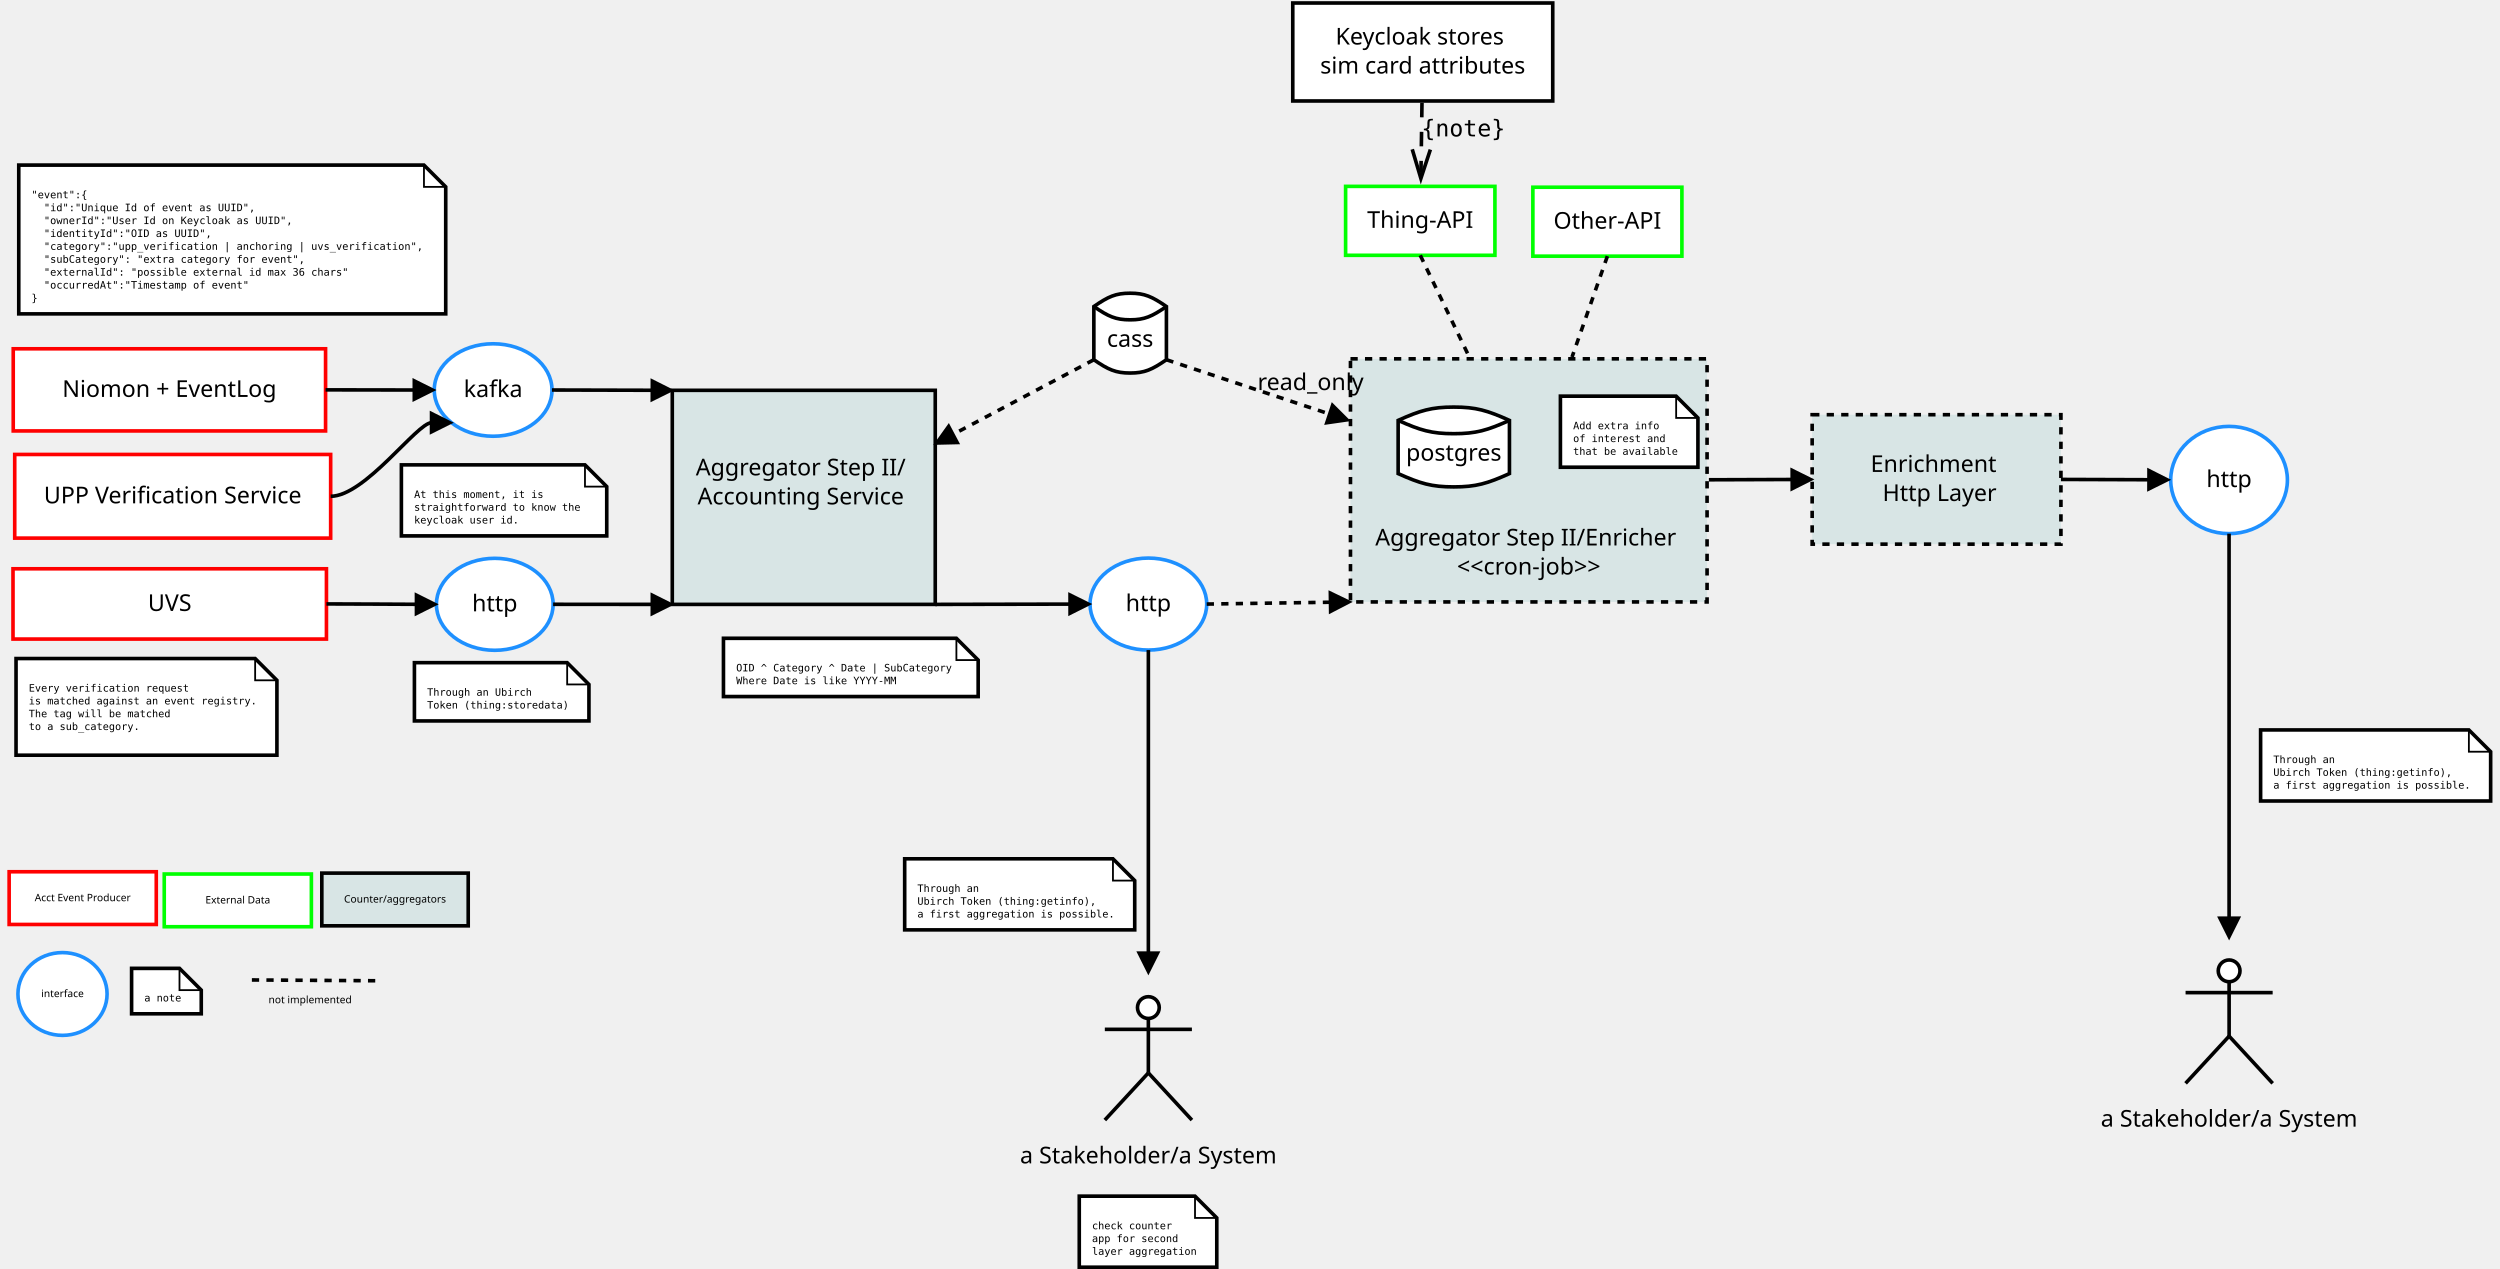
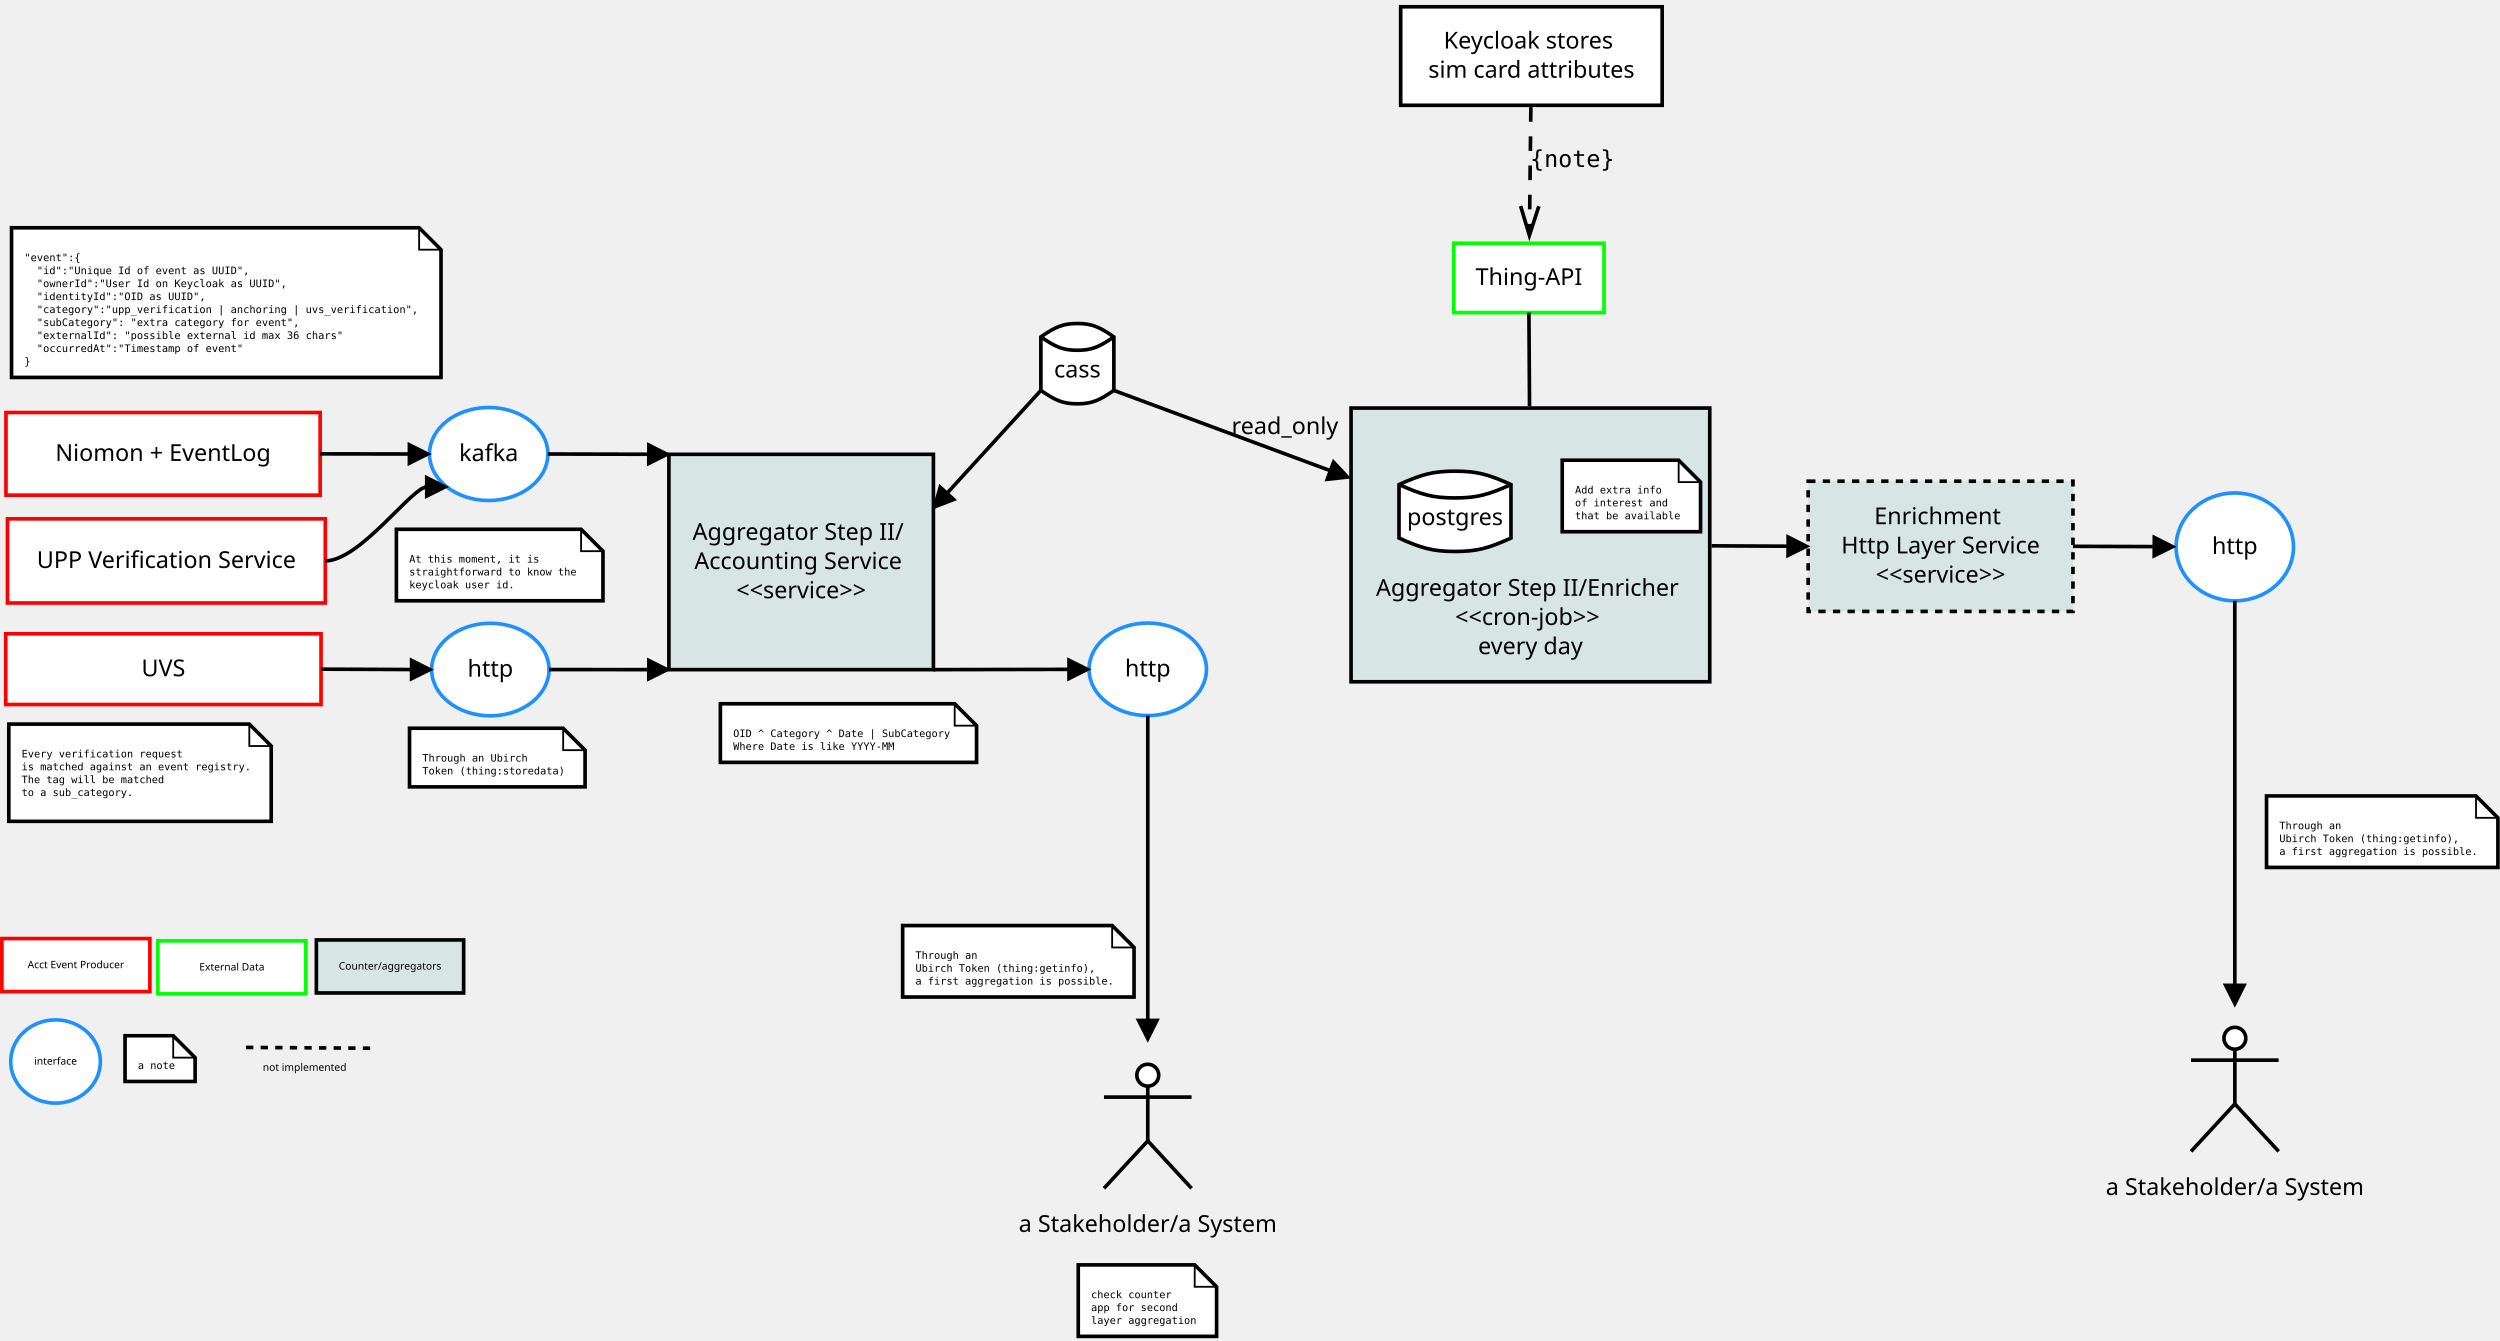
- <svg xmlns="http://www.w3.org/2000/svg" width="69cm" height="35cm" viewBox="347 90 1370 699">
+ <svg xmlns="http://www.w3.org/2000/svg" width="69cm" height="37cm" viewBox="347 58 1370 731">
  <g id="Background">
    <g>
      <rect style="fill: #d8e5e5; fill-opacity: 1; stroke-opacity: 1; stroke-width: 2; stroke: #000000" x="713.556" y="305.148" width="144.95" height="118" rx="0" ry="0" />
      <text font-size="12.8" style="fill: #000000; fill-opacity: 1; stroke: none;text-anchor:middle;font-family:sans-serif;font-style:normal;font-weight:normal" x="786.031" y="352.029">
        <tspan x="786.031" y="352.029">Aggregator Step II/</tspan>
        <tspan x="786.031" y="368.029">Accounting Service</tspan>
-         <tspan x="786.031" y="384.029" />
+         <tspan x="786.031" y="384.029">&lt;&lt;service&gt;&gt;</tspan>
      </text>
    </g>
    <g>
      <rect style="fill: #ffffff; fill-opacity: 1; stroke-opacity: 1; stroke-width: 2; stroke: #ff0000" x="350.28" y="282.254" width="172.162" height="45.279" rx="0" ry="0" />
      <text font-size="12.8" style="fill: #000000; fill-opacity: 1; stroke: none;text-anchor:middle;font-family:sans-serif;font-style:normal;font-weight:normal" x="436.361" y="308.775">
        <tspan x="436.361" y="308.775">Niomon + EventLog</tspan>
      </text>
    </g>
    <g>
      <rect style="fill: #ffffff; fill-opacity: 1; stroke-opacity: 1; stroke-width: 2; stroke: #ff0000" x="351.102" y="340.504" width="174.15" height="46.113" rx="0" ry="0" />
      <text font-size="12.8" style="fill: #000000; fill-opacity: 1; stroke: none;text-anchor:middle;font-family:sans-serif;font-style:normal;font-weight:normal" x="438.177" y="367.442">
        <tspan x="438.177" y="367.442">UPP Verification Service</tspan>
      </text>
    </g>
    <g>
      <ellipse style="fill: #ffffff; fill-opacity: 1; stroke-opacity: 1; stroke-width: 2; stroke: #1e90ff" cx="614.804" cy="304.977" rx="32.446" ry="25.487" />
      <text font-size="12.8" style="fill: #000000; fill-opacity: 1; stroke: none;text-anchor:middle;font-family:sans-serif;font-style:normal;font-weight:normal" x="614.804" y="308.859">
        <tspan x="614.804" y="308.859">kafka</tspan>
      </text>
    </g>
    <g>
      <line style="fill: none; stroke-opacity: 1; stroke-width: 2; stroke: #000000" x1="647.248" y1="304.978" x2="702.556" y2="305.12" />
      <polygon style="fill: #000000; fill-opacity: 1; stroke-opacity: 1; stroke-width: 2; stroke: #000000" fill-rule="evenodd" points="702.543,310.12 712.556,305.145 702.569,300.12 " />
    </g>
    <g>
      <ellipse style="fill: #ffffff; fill-opacity: 1; stroke-opacity: 1; stroke-width: 2; stroke: #1e90ff" cx="615.709" cy="423.101" rx="32.163" ry="25.355" />
      <text font-size="12.8" style="fill: #000000; fill-opacity: 1; stroke: none;text-anchor:middle;font-family:sans-serif;font-style:normal;font-weight:normal" x="615.709" y="426.982">
        <tspan x="615.709" y="426.982">http</tspan>
      </text>
    </g>
    <g>
      <line style="fill: none; stroke-opacity: 1; stroke-width: 2; stroke: #000000" x1="647.872" y1="423.1" x2="702.556" y2="423.14" />
      <polygon style="fill: #000000; fill-opacity: 1; stroke-opacity: 1; stroke-width: 2; stroke: #000000" fill-rule="evenodd" points="702.552,428.14 712.556,423.147 702.56,418.14 " />
    </g>
    <g>
      <rect style="fill: #ffffff; fill-opacity: 1; stroke-opacity: 1; stroke-width: 2; stroke: #ff0000" x="350.154" y="403.518" width="172.769" height="38.74" rx="0" ry="0" />
      <text font-size="12.8" style="fill: #000000; fill-opacity: 1; stroke: none;text-anchor:middle;font-family:sans-serif;font-style:normal;font-weight:normal" x="436.539" y="426.769">
        <tspan x="436.539" y="426.769">UVS</tspan>
      </text>
    </g>
    <g>
      <path style="fill: none; stroke-opacity: 1; stroke-width: 2; stroke: #000000" d="M 522.442 304.894 C 539.42,304.894 565.38,304.978 571.358,304.978" />
      <polygon style="fill: #000000; fill-opacity: 1; stroke-opacity: 1; stroke-width: 2; stroke: #000000" fill-rule="evenodd" points="571.358,309.978 581.358,304.978 571.358,299.978 " />
    </g>
    <g>
      <path style="fill: none; stroke-opacity: 1; stroke-width: 2; stroke: #000000" d="M 525.252 363.56 C 544.258,363.56 572.854,323 580.86,323" />
      <polygon style="fill: #000000; fill-opacity: 1; stroke-opacity: 1; stroke-width: 2; stroke: #000000" fill-rule="evenodd" points="580.86,328 590.86,323 580.86,318 " />
    </g>
    <g>
      <path style="fill: none; stroke-opacity: 1; stroke-width: 2; stroke: #000000" d="M 522.924 422.888 C 542.63,422.888 563.838,423.1 572.546,423.1" />
      <polygon style="fill: #000000; fill-opacity: 1; stroke-opacity: 1; stroke-width: 2; stroke: #000000" fill-rule="evenodd" points="572.546,428.1 582.546,423.1 572.546,418.1 " />
    </g>
    <g>
      <polygon style="fill: #ffffff; fill-opacity: 1; stroke-opacity: 1; stroke-width: 2; stroke: #000000" fill-rule="evenodd" points="353.326,181.01 576.676,181.01 588.676,193.01 588.676,263.018 353.326,263.018 " />
      <polyline style="fill: none; stroke-opacity: 1; stroke-width: 1; stroke: #000000" points="576.676,181.01 576.676,193.01 588.676,193.01 " />
      <text font-size="5.69" style="fill: #000000; fill-opacity: 1; stroke: none;text-anchor:start;font-family:monospace;font-style:normal;font-weight:normal" x="360.326" y="199.291">
        <tspan x="360.326" y="199.291">"event":{</tspan>
        <tspan xml:space="preserve" x="360.326" y="206.403">  "id":"Unique Id of event as UUID",</tspan>
        <tspan xml:space="preserve" x="360.326" y="213.515">  "ownerId":"User Id on Keycloak as UUID",</tspan>
        <tspan xml:space="preserve" x="360.326" y="220.627">  "identityId":"OID as UUID",</tspan>
        <tspan xml:space="preserve" x="360.326" y="227.739">  "category":"upp_verification | anchoring | uvs_verification",</tspan>
        <tspan xml:space="preserve" x="360.326" y="234.851">  "subCategory": "extra category for event",</tspan>
        <tspan xml:space="preserve" x="360.326" y="241.963">  "externalId": "possible external id max 36 chars"</tspan>
        <tspan xml:space="preserve" x="360.326" y="249.075">  "occurredAt":"Timestamp of event"</tspan>
        <tspan x="360.326" y="256.187">}</tspan>
      </text>
    </g>
    <g>
      <polygon style="fill: #ffffff; fill-opacity: 1; stroke-opacity: 1; stroke-width: 2; stroke: #000000" fill-rule="evenodd" points="351.824,452.994 483.624,452.994 495.624,464.994 495.624,506.272 351.824,506.272 " />
      <polyline style="fill: none; stroke-opacity: 1; stroke-width: 1; stroke: #000000" points="483.624,452.994 483.624,464.994 495.624,464.994 " />
      <text font-size="5.644" style="fill: #000000; fill-opacity: 1; stroke: none;text-anchor:start;font-family:monospace;font-style:normal;font-weight:normal" x="358.824" y="471.233">
        <tspan x="358.824" y="471.233">Every verification request </tspan>
        <tspan x="358.824" y="478.289">is matched against an event registry.</tspan>
        <tspan x="358.824" y="485.344">The tag will be matched</tspan>
        <tspan x="358.824" y="492.4">to a sub_category.</tspan>
        <tspan x="358.824" y="499.455" />
      </text>
    </g>
    <g>
      <polygon style="fill: #ffffff; fill-opacity: 1; stroke-opacity: 1; stroke-width: 2; stroke: #000000" fill-rule="evenodd" points="564.23,346.23 665.43,346.23 677.43,358.23 677.43,385.397 564.23,385.397 " />
      <polyline style="fill: none; stroke-opacity: 1; stroke-width: 1; stroke: #000000" points="665.43,346.23 665.43,358.23 677.43,358.23 " />
      <text font-size="5.644" style="fill: #000000; fill-opacity: 1; stroke: none;text-anchor:start;font-family:monospace;font-style:normal;font-weight:normal" x="571.23" y="364.469">
        <tspan x="571.23" y="364.469">At this moment, it is </tspan>
        <tspan x="571.23" y="371.525">straightforward to know the </tspan>
        <tspan x="571.23" y="378.58">keycloak user id.</tspan>
      </text>
    </g>
    <g>
-       <path style="fill: #ffffff; fill-opacity: 1; stroke-opacity: 1; stroke-width: 2; stroke: #000000" fill-rule="evenodd" d="M 945.926 258.955 C 953.926,253.455 957.926,251.622 965.926,251.622 C 973.926,251.622 977.926,253.455 985.926,258.955 L 985.926,288.288 C 977.926,293.788 973.926,295.622 965.926,295.622 C 957.926,295.622 953.926,293.788 945.926,288.288 L 945.926,258.955z" />
-       <path style="fill: none; stroke-opacity: 1; stroke-width: 2; stroke: #000000" d="M 945.926 258.955 C 953.926,264.455 957.926,266.288 965.926,266.288 C 973.926,266.288 977.926,264.455 985.926,258.955" />
-       <text font-size="12.8" style="fill: #000000; fill-opacity: 1; stroke: none;text-anchor:middle;font-family:sans-serif;font-style:normal;font-weight:normal" x="965.926" y="281.17">
-         <tspan x="965.926" y="281.17">cass</tspan>
-       </text>
-     </g>
-     <g>
-       <ellipse style="fill: #ffffff; fill-opacity: 1; stroke-opacity: 1; stroke-width: 2; stroke: #1e90ff" cx="975.978" cy="422.969" rx="32.163" ry="25.355" />
-       <text font-size="12.8" style="fill: #000000; fill-opacity: 1; stroke: none;text-anchor:middle;font-family:sans-serif;font-style:normal;font-weight:normal" x="975.978" y="426.85">
-         <tspan x="975.978" y="426.85">http</tspan>
-       </text>
-     </g>
-     <g>
-       <line style="fill: none; stroke-opacity: 1; stroke-width: 2; stroke: #000000" x1="858.508" y1="423.148" x2="932.816" y2="422.992" />
-       <polygon style="fill: #000000; fill-opacity: 1; stroke-opacity: 1; stroke-width: 2; stroke: #000000" fill-rule="evenodd" points="932.826,427.992 942.816,422.971 932.805,417.992 " />
+       <path style="fill: #ffffff; fill-opacity: 1; stroke-opacity: 1; stroke-width: 2; stroke: #000000" fill-rule="evenodd" d="M 917.396 240.8 C 925.396,235.3 929.396,233.466 937.396,233.466 C 945.396,233.466 949.396,235.3 957.396,240.8 L 957.396,270.133 C 949.396,275.633 945.396,277.466 937.396,277.466 C 929.396,277.466 925.396,275.633 917.396,270.133 L 917.396,240.8z" />
+       <path style="fill: none; stroke-opacity: 1; stroke-width: 2; stroke: #000000" d="M 917.396 240.8 C 925.396,246.3 929.396,248.133 937.396,248.133 C 945.396,248.133 949.396,246.3 957.396,240.8" />
+       <text font-size="12.8" style="fill: #000000; fill-opacity: 1; stroke: none;text-anchor:middle;font-family:sans-serif;font-style:normal;font-weight:normal" x="937.396" y="263.014">
+         <tspan x="937.396" y="263.014">cass</tspan>
+       </text>
+     </g>
+     <g>
+       <ellipse style="fill: #ffffff; fill-opacity: 1; stroke-opacity: 1; stroke-width: 2; stroke: #1e90ff" cx="975.979" cy="422.969" rx="32.163" ry="25.355" />
+       <text font-size="12.8" style="fill: #000000; fill-opacity: 1; stroke: none;text-anchor:middle;font-family:sans-serif;font-style:normal;font-weight:normal" x="975.979" y="426.85">
+         <tspan x="975.979" y="426.85">http</tspan>
+       </text>
+     </g>
+     <g>
+       <line style="fill: none; stroke-opacity: 1; stroke-width: 2; stroke: #000000" x1="858.508" y1="423.148" x2="932.816" y2="422.991" />
+       <polygon style="fill: #000000; fill-opacity: 1; stroke-opacity: 1; stroke-width: 2; stroke: #000000" fill-rule="evenodd" points="932.827,427.991 942.816,422.97 932.805,417.991 " />
    </g>
    <g>
      <ellipse style="fill: #ffffff; fill-opacity: 1; stroke-opacity: 1; stroke-width: 2; stroke: #000000" cx="975.976" cy="645.388" rx="6" ry="6" />
      <line style="fill: none; stroke-opacity: 1; stroke-width: 2; stroke: #000000" x1="951.976" y1="657.388" x2="999.976" y2="657.388" />
      <line style="fill: none; stroke-opacity: 1; stroke-width: 2; stroke: #000000" x1="975.976" y1="651.388" x2="975.976" y2="681.388" />
      <line style="fill: none; stroke-opacity: 1; stroke-width: 2; stroke: #000000" x1="975.976" y1="681.388" x2="951.976" y2="707.388" />
      <line style="fill: none; stroke-opacity: 1; stroke-width: 2; stroke: #000000" x1="975.976" y1="681.388" x2="999.976" y2="707.388" />
      <text font-size="12.8" style="fill: #000000; fill-opacity: 1; stroke: none;text-anchor:middle;font-family:sans-serif;font-style:normal;font-weight:normal" x="975.976" y="731.269">
        <tspan x="975.976" y="731.269">a Stakeholder/a System</tspan>
      </text>
    </g>
    <g>
-       <line style="fill: none; stroke-opacity: 1; stroke-width: 2; stroke: #000000" x1="975.977" y1="615.387" x2="975.978" y2="448.323" />
-       <polygon style="fill: #000000; fill-opacity: 1; stroke-opacity: 1; stroke-width: 2; stroke: #000000" fill-rule="evenodd" points="970.977,615.386 975.977,625.387 980.977,615.387 " />
+       <line style="fill: none; stroke-opacity: 1; stroke-width: 2; stroke: #000000" x1="975.977" y1="615.387" x2="975.978" y2="448.324" />
+       <polygon style="fill: #000000; fill-opacity: 1; stroke-opacity: 1; stroke-width: 2; stroke: #000000" fill-rule="evenodd" points="970.977,615.387 975.976,625.387 980.977,615.387 " />
    </g>
    <g>
      <polygon style="fill: #ffffff; fill-opacity: 1; stroke-opacity: 1; stroke-width: 2; stroke: #000000" fill-rule="evenodd" points="841.656,563.392 956.456,563.392 968.456,575.392 968.456,602.559 841.656,602.559 " />
      <polyline style="fill: none; stroke-opacity: 1; stroke-width: 1; stroke: #000000" points="956.456,563.392 956.456,575.392 968.456,575.392 " />
      <text font-size="5.644" style="fill: #000000; fill-opacity: 1; stroke: none;text-anchor:start;font-family:monospace;font-style:normal;font-weight:normal" x="848.656" y="581.631">
        <tspan x="848.656" y="581.631">Through an </tspan>
        <tspan x="848.656" y="588.687">Ubirch Token (thing:getinfo), </tspan>
        <tspan x="848.656" y="595.742">a first aggregation is possible.</tspan>
      </text>
    </g>
    <g>
      <polygon style="fill: #ffffff; fill-opacity: 1; stroke-opacity: 1; stroke-width: 2; stroke: #000000" fill-rule="evenodd" points="741.764,441.838 870.164,441.838 882.164,453.838 882.164,473.949 741.764,473.949 " />
      <polyline style="fill: none; stroke-opacity: 1; stroke-width: 1; stroke: #000000" points="870.164,441.838 870.164,453.838 882.164,453.838 " />
      <text font-size="5.644" style="fill: #000000; fill-opacity: 1; stroke: none;text-anchor:start;font-family:monospace;font-style:normal;font-weight:normal" x="748.764" y="460.077">
        <tspan x="748.764" y="460.077">OID ^ Category ^ Date | SubCategory </tspan>
        <tspan x="748.764" y="467.133">Where Date is like YYYY-MM</tspan>
      </text>
    </g>
    <g>
-       <rect style="fill: #d8e5e5; fill-opacity: 1; stroke-opacity: 1; stroke-width: 2; stroke-dasharray: 4; stroke: #000000" x="1087.38" y="287.79" width="196.562" height="134" rx="0" ry="0" />
-       <text font-size="12.8" style="fill: #000000; fill-opacity: 1; stroke: none;text-anchor:middle;font-family:sans-serif;font-style:normal;font-weight:normal" x="1185.66" y="310.671">
-         <tspan x="1185.66" y="310.671" />
-         <tspan x="1185.66" y="326.671" />
-         <tspan x="1185.66" y="342.671" />
-         <tspan x="1185.66" y="358.671" />
-         <tspan x="1185.66" y="374.671" />
-         <tspan x="1185.66" y="390.671">Aggregator Step II/Enricher</tspan>
-         <tspan x="1185.66" y="406.671">&lt;&lt;cron-job&gt;&gt;</tspan>
-       </text>
-     </g>
-     <g>
-       <path style="fill: #ffffff; fill-opacity: 1; stroke-opacity: 1; stroke-width: 2; stroke: #000000" fill-rule="evenodd" d="M 1113.66 321.72 C 1125.93,316.22 1132.06,314.387 1144.33,314.387 C 1156.6,314.387 1162.74,316.22 1175.01,321.72 L 1175.01,351.054 C 1162.74,356.554 1156.6,358.387 1144.33,358.387 C 1132.06,358.387 1125.93,356.554 1113.66,351.054 L 1113.66,321.72z" />
-       <path style="fill: none; stroke-opacity: 1; stroke-width: 2; stroke: #000000" d="M 1113.66 321.72 C 1125.93,327.22 1132.06,329.054 1144.33,329.054 C 1156.6,329.054 1162.74,327.22 1175.01,321.72" />
-       <text font-size="12.8" style="fill: #000000; fill-opacity: 1; stroke: none;text-anchor:middle;font-family:sans-serif;font-style:normal;font-weight:normal" x="1144.33" y="343.935">
-         <tspan x="1144.33" y="343.935">postgres</tspan>
-       </text>
-     </g>
-     <g>
-       <line style="fill: none; stroke-opacity: 1; stroke-width: 2; stroke-dasharray: 4; stroke: #000000" x1="1008.14" y1="422.969" x2="1076.38" y2="421.954" />
-       <polygon style="fill: #000000; fill-opacity: 1; stroke-opacity: 1; stroke-width: 2; stroke: #000000" fill-rule="evenodd" points="1076.45,426.953 1086.38,421.805 1076.3,416.954 " />
-     </g>
-     <g>
-       <rect style="fill: #ffffff; fill-opacity: 1; stroke-opacity: 1; stroke-width: 2; stroke: #00ff00" x="1084.7" y="192.727" width="82.3" height="38" rx="0" ry="0" />
-       <text font-size="12.8" style="fill: #000000; fill-opacity: 1; stroke: none;text-anchor:middle;font-family:sans-serif;font-style:normal;font-weight:normal" x="1125.85" y="215.608">
-         <tspan x="1125.85" y="215.608">Thing-API</tspan>
-       </text>
-     </g>
-     <line style="fill: none; stroke-opacity: 1; stroke-width: 2; stroke-dasharray: 4; stroke: #000000" x1="1125.85" y1="230.727" x2="1152.87" y2="286.784" />
+       <rect style="fill: #d8e5e5; fill-opacity: 1; stroke-opacity: 1; stroke-width: 2; stroke: #000000" x="1087.38" y="279.79" width="196.562" height="150" rx="0" ry="0" />
+       <text font-size="12.8" style="fill: #000000; fill-opacity: 1; stroke: none;text-anchor:middle;font-family:sans-serif;font-style:normal;font-weight:normal" x="1185.66" y="302.671">
+         <tspan x="1185.66" y="302.671" />
+         <tspan x="1185.66" y="318.671" />
+         <tspan x="1185.66" y="334.671" />
+         <tspan x="1185.66" y="350.671" />
+         <tspan x="1185.66" y="366.671" />
+         <tspan x="1185.66" y="382.671">Aggregator Step II/Enricher</tspan>
+         <tspan x="1185.66" y="398.671">&lt;&lt;cron-job&gt;&gt;</tspan>
+         <tspan x="1185.66" y="414.671">every day</tspan>
+       </text>
+     </g>
+     <g>
+       <path style="fill: #ffffff; fill-opacity: 1; stroke-opacity: 1; stroke-width: 2; stroke: #000000" fill-rule="evenodd" d="M 1113.66 321.719 C 1125.93,316.219 1132.07,314.386 1144.34,314.386 C 1156.61,314.386 1162.74,316.219 1175.01,321.719 L 1175.01,351.053 C 1162.74,356.553 1156.61,358.386 1144.34,358.386 C 1132.07,358.386 1125.93,356.553 1113.66,351.053 L 1113.66,321.719z" />
+       <path style="fill: none; stroke-opacity: 1; stroke-width: 2; stroke: #000000" d="M 1113.66 321.719 C 1125.93,327.219 1132.07,329.053 1144.34,329.053 C 1156.61,329.053 1162.74,327.219 1175.01,321.719" />
+       <text font-size="12.8" style="fill: #000000; fill-opacity: 1; stroke: none;text-anchor:middle;font-family:sans-serif;font-style:normal;font-weight:normal" x="1144.34" y="343.934">
+         <tspan x="1144.34" y="343.934">postgres</tspan>
+       </text>
+     </g>
+     <g>
+       <rect style="fill: #ffffff; fill-opacity: 1; stroke-opacity: 1; stroke-width: 2; stroke: #00ff00" x="1143.7" y="189.485" width="82.3" height="38" rx="0" ry="0" />
+       <text font-size="12.8" style="fill: #000000; fill-opacity: 1; stroke: none;text-anchor:middle;font-family:sans-serif;font-style:normal;font-weight:normal" x="1184.85" y="212.366">
+         <tspan x="1184.85" y="212.366">Thing-API</tspan>
+       </text>
+     </g>
+     <line style="fill: none; stroke-opacity: 1; stroke-width: 2; stroke: #000000" x1="1184.85" y1="227.485" x2="1185.18" y2="278.791" />
    <g>
      <polygon style="fill: #ffffff; fill-opacity: 1; stroke-opacity: 1; stroke-width: 2; stroke: #000000" fill-rule="evenodd" points="1203.1,308.372 1266.9,308.372 1278.9,320.372 1278.9,347.539 1203.1,347.539 " />
      <polyline style="fill: none; stroke-opacity: 1; stroke-width: 1; stroke: #000000" points="1266.9,308.372 1266.9,320.372 1278.9,320.372 " />
      <text font-size="5.644" style="fill: #000000; fill-opacity: 1; stroke: none;text-anchor:start;font-family:monospace;font-style:normal;font-weight:normal" x="1210.1" y="326.611">
        <tspan x="1210.1" y="326.611">Add extra info</tspan>
        <tspan x="1210.1" y="333.667">of interest and </tspan>
        <tspan x="1210.1" y="340.722">that be available</tspan>
      </text>
    </g>
    <g>
-       <rect style="fill: #ffffff; fill-opacity: 1; stroke-opacity: 1; stroke-width: 2; stroke: #00ff00" x="1187.92" y="193.202" width="82.15" height="38" rx="0" ry="0" />
-       <text font-size="12.8" style="fill: #000000; fill-opacity: 1; stroke: none;text-anchor:middle;font-family:sans-serif;font-style:normal;font-weight:normal" x="1229" y="216.083">
-         <tspan x="1229" y="216.083">Other-API</tspan>
-       </text>
-     </g>
-     <line style="fill: none; stroke-opacity: 1; stroke-width: 2; stroke-dasharray: 4; stroke: #000000" x1="1229" y1="231.202" x2="1209.5" y2="286.81" />
-     <g>
-       <line style="fill: none; stroke-opacity: 1; stroke-width: 2; stroke-dasharray: 4; stroke: #000000" x1="985.926" y1="288.288" x2="1075.93" y2="318.257" />
-       <polygon style="fill: #000000; fill-opacity: 1; stroke-opacity: 1; stroke-width: 2; stroke: #000000" fill-rule="evenodd" points="1074.35,323.001 1085.42,321.416 1077.51,313.513 " />
-     </g>
-     <g>
-       <ellipse style="fill: #ffffff; fill-opacity: 1; stroke-opacity: 1; stroke-width: 2; stroke: #1e90ff" cx="1571.67" cy="354.587" rx="32.163" ry="29.56" />
-       <text font-size="12.8" style="fill: #000000; fill-opacity: 1; stroke: none;text-anchor:middle;font-family:sans-serif;font-style:normal;font-weight:normal" x="1571.67" y="358.468">
-         <tspan x="1571.67" y="358.468">http</tspan>
+       <line style="fill: none; stroke-opacity: 1; stroke-width: 2; stroke: #000000" x1="957.396" y1="270.133" x2="1076.06" y2="314.142" />
+       <polygon style="fill: #000000; fill-opacity: 1; stroke-opacity: 1; stroke-width: 2; stroke: #000000" fill-rule="evenodd" points="1074.32,318.83 1085.43,317.619 1077.8,309.454 " />
+     </g>
+     <g>
+       <ellipse style="fill: #ffffff; fill-opacity: 1; stroke-opacity: 1; stroke-width: 2; stroke: #1e90ff" cx="1571.67" cy="355.883" rx="32.163" ry="29.56" />
+       <text font-size="12.8" style="fill: #000000; fill-opacity: 1; stroke: none;text-anchor:middle;font-family:sans-serif;font-style:normal;font-weight:normal" x="1571.67" y="359.764">
+         <tspan x="1571.67" y="359.764">http</tspan>
      </text>
    </g>
    <text font-size="12.8" style="fill: #000000; fill-opacity: 1; stroke: none;text-anchor:start;font-family:sans-serif;font-style:normal;font-weight:normal" x="849.55" y="235.464">
      <tspan x="849.55" y="235.464" />
    </text>
    <g>
      <polygon style="fill: #ffffff; fill-opacity: 1; stroke-opacity: 1; stroke-width: 2; stroke: #000000" fill-rule="evenodd" points="937.888,749.34 1001.69,749.34 1013.69,761.34 1013.69,788.507 937.888,788.507 " />
      <polyline style="fill: none; stroke-opacity: 1; stroke-width: 1; stroke: #000000" points="1001.69,749.34 1001.69,761.34 1013.69,761.34 " />
      <text font-size="5.644" style="fill: #000000; fill-opacity: 1; stroke: none;text-anchor:start;font-family:monospace;font-style:normal;font-weight:normal" x="944.888" y="767.579">
        <tspan x="944.888" y="767.579">check counter </tspan>
        <tspan x="944.888" y="774.635">app for second</tspan>
        <tspan x="944.888" y="781.69">layer aggregation</tspan>
      </text>
    </g>
    <g>
      <rect style="fill: #ffffff; fill-opacity: 1; stroke-opacity: 1; stroke-width: 2; stroke: #ff0000" x="348.024" y="570.518" width="81.099" height="29.056" rx="0" ry="0" />
      <text font-size="5.644" style="fill: #000000; fill-opacity: 1; stroke: none;text-anchor:middle;font-family:sans-serif;font-style:normal;font-weight:normal" x="388.573" y="586.757">
        <tspan x="388.573" y="586.757">Acct Event Producer</tspan>
      </text>
    </g>
    <g>
      <ellipse style="fill: #ffffff; fill-opacity: 1; stroke-opacity: 1; stroke-width: 2; stroke: #1e90ff" cx="377.44" cy="637.891" rx="24.57" ry="22.813" />
      <text font-size="5.644" style="fill: #000000; fill-opacity: 1; stroke: none;text-anchor:middle;font-family:sans-serif;font-style:normal;font-weight:normal" x="377.44" y="639.602">
        <tspan x="377.44" y="639.602">interface</tspan>
      </text>
    </g>
    <g>
      <rect style="fill: #d8e5e5; fill-opacity: 1; stroke-opacity: 1; stroke-width: 2; stroke: #000000" x="520.372" y="571.268" width="80.7" height="29.056" rx="0" ry="0" />
      <text font-size="5.644" style="fill: #000000; fill-opacity: 1; stroke: none;text-anchor:middle;font-family:sans-serif;font-style:normal;font-weight:normal" x="560.722" y="587.507">
        <tspan x="560.722" y="587.507">Counter/aggregators</tspan>
      </text>
    </g>
    <g>
      <rect style="fill: #ffffff; fill-opacity: 1; stroke-opacity: 1; stroke-width: 2; stroke: #00ff00" x="433.522" y="571.768" width="81.099" height="29.056" rx="0" ry="0" />
      <text font-size="5.644" style="fill: #000000; fill-opacity: 1; stroke: none;text-anchor:middle;font-family:sans-serif;font-style:normal;font-weight:normal" x="474.071" y="588.007">
        <tspan x="474.071" y="588.007">External Data</tspan>
      </text>
    </g>
    <g>
      <polygon style="fill: #ffffff; fill-opacity: 1; stroke-opacity: 1; stroke-width: 2; stroke: #000000" fill-rule="evenodd" points="415.522,623.768 441.922,623.768 453.922,635.768 453.922,648.824 415.522,648.824 " />
      <polyline style="fill: none; stroke-opacity: 1; stroke-width: 1; stroke: #000000" points="441.922,623.768 441.922,635.768 453.922,635.768 " />
      <text font-size="5.644" style="fill: #000000; fill-opacity: 1; stroke: none;text-anchor:start;font-family:monospace;font-style:normal;font-weight:normal" x="422.522" y="642.007">
        <tspan x="422.522" y="642.007">a note</tspan>
      </text>
    </g>
    <g>
      <polygon style="fill: #ffffff; fill-opacity: 1; stroke-opacity: 1; stroke-width: 2; stroke: #000000" fill-rule="evenodd" points="571.416,455.272 655.616,455.272 667.616,467.272 667.616,487.383 571.416,487.383 " />
      <polyline style="fill: none; stroke-opacity: 1; stroke-width: 1; stroke: #000000" points="655.616,455.272 655.616,467.272 667.616,467.272 " />
      <text font-size="5.644" style="fill: #000000; fill-opacity: 1; stroke: none;text-anchor:start;font-family:monospace;font-style:normal;font-weight:normal" x="578.416" y="473.511">
        <tspan x="578.416" y="473.511">Through an Ubirch</tspan>
        <tspan x="578.416" y="480.567">Token (thing:storedata)</tspan>
      </text>
    </g>
    <line style="fill: none; stroke-opacity: 1; stroke-width: 2; stroke-dasharray: 4; stroke: #000000" x1="481.824" y1="630.164" x2="553.35" y2="630.622" />
    <text font-size="5.644" style="fill: #000000; fill-opacity: 1; stroke: none;text-anchor:start;font-family:sans-serif;font-style:normal;font-weight:normal" x="490.994" y="643.002">
      <tspan x="490.994" y="643.002">not implemented</tspan>
    </text>
    <g>
-       <rect style="fill: #ffffff; fill-opacity: 1; stroke-opacity: 1; stroke-width: 2; stroke: #000000" x="1055.57" y="91.659" width="143.3" height="54" rx="0" ry="0" />
-       <text font-size="12.8" style="fill: #000000; fill-opacity: 1; stroke: none;text-anchor:middle;font-family:sans-serif;font-style:normal;font-weight:normal" x="1127.22" y="114.541">
-         <tspan x="1127.22" y="114.541">Keycloak stores </tspan>
-         <tspan x="1127.22" y="130.541">sim card attributes</tspan>
-       </text>
-     </g>
-     <g>
-       <line style="fill: none; stroke-opacity: 1; stroke-width: 2; stroke-dasharray: 8; stroke: #000000" x1="1126.8" y1="146.664" x2="1126.24" y2="185.016" />
-       <polyline style="fill: none; stroke-opacity: 1; stroke-width: 2; stroke: #000000" points="1121.43,172.296 1126.19,188.368 1131.42,172.443 " />
-       <text font-size="12.8" style="fill: #000000; fill-opacity: 1; stroke: none;text-anchor:start;font-family:monospace;font-style:normal;font-weight:normal" x="1126.47" y="165.191">{note}</text>
+       <rect style="fill: #ffffff; fill-opacity: 1; stroke-opacity: 1; stroke-width: 2; stroke: #000000" x="1114.57" y="59.887" width="143.3" height="54" rx="0" ry="0" />
+       <text font-size="12.8" style="fill: #000000; fill-opacity: 1; stroke: none;text-anchor:middle;font-family:sans-serif;font-style:normal;font-weight:normal" x="1186.22" y="82.768">
+         <tspan x="1186.22" y="82.768">Keycloak stores </tspan>
+         <tspan x="1186.22" y="98.768">sim card attributes</tspan>
+       </text>
+     </g>
+     <g>
+       <line style="fill: none; stroke-opacity: 1; stroke-width: 2; stroke-dasharray: 8; stroke: #000000" x1="1185.91" y1="114.889" x2="1185.15" y2="181.8" />
+       <polyline style="fill: none; stroke-opacity: 1; stroke-width: 2; stroke: #000000" points="1180.3,169.097 1185.11,185.153 1190.29,169.21 " />
+       <text font-size="12.8" style="fill: #000000; fill-opacity: 1; stroke: none;text-anchor:start;font-family:monospace;font-style:normal;font-weight:normal" x="1185.49" y="147.696">{note}</text>
    </g>
    <g>
      <polygon style="fill: #ffffff; fill-opacity: 1; stroke-opacity: 1; stroke-width: 2; stroke: #000000" fill-rule="evenodd" points="1589.06,492.356 1703.86,492.356 1715.86,504.356 1715.86,531.523 1589.06,531.523 " />
      <polyline style="fill: none; stroke-opacity: 1; stroke-width: 1; stroke: #000000" points="1703.86,492.356 1703.86,504.356 1715.86,504.356 " />
      <text font-size="5.644" style="fill: #000000; fill-opacity: 1; stroke: none;text-anchor:start;font-family:monospace;font-style:normal;font-weight:normal" x="1596.06" y="510.595">
        <tspan x="1596.06" y="510.595">Through an </tspan>
        <tspan x="1596.06" y="517.651">Ubirch Token (thing:getinfo), </tspan>
        <tspan x="1596.06" y="524.706">a first aggregation is possible.</tspan>
      </text>
    </g>
    <g>
-       <rect style="fill: #d8e5e5; fill-opacity: 1; stroke-opacity: 1; stroke-width: 2; stroke-dasharray: 4; stroke: #000000" x="1341.87" y="318.587" width="137.121" height="71.357" rx="0" ry="0" />
-       <text font-size="12.8" style="fill: #000000; fill-opacity: 1; stroke: none;text-anchor:middle;font-family:sans-serif;font-style:normal;font-weight:normal" x="1410.44" y="350.147">
-         <tspan x="1410.44" y="350.147">Enrichment</tspan>
-         <tspan xml:space="preserve" x="1410.44" y="366.147"> Http Layer</tspan>
-       </text>
-     </g>
-     <g>
-       <line style="fill: none; stroke-opacity: 1; stroke-width: 2; stroke: #000000" x1="1284.94" y1="354.457" x2="1330.87" y2="354.302" />
-       <polygon style="fill: #000000; fill-opacity: 1; stroke-opacity: 1; stroke-width: 2; stroke: #000000" fill-rule="evenodd" points="1330.89,359.302 1340.87,354.269 1330.86,349.302 " />
-     </g>
-     <g>
-       <line style="fill: none; stroke-opacity: 1; stroke-width: 2; stroke: #000000" x1="1479" y1="354.266" x2="1527.52" y2="354.434" />
-       <polygon style="fill: #000000; fill-opacity: 1; stroke-opacity: 1; stroke-width: 2; stroke: #000000" fill-rule="evenodd" points="1527.51,359.434 1537.52,354.469 1527.54,349.434 " />
+       <rect style="fill: #d8e5e5; fill-opacity: 1; stroke-opacity: 1; stroke-width: 2; stroke-dasharray: 4; stroke: #000000" x="1337.88" y="319.885" width="145.1" height="71.357" rx="0" ry="0" />
+       <text font-size="12.8" style="fill: #000000; fill-opacity: 1; stroke: none;text-anchor:middle;font-family:sans-serif;font-style:normal;font-weight:normal" x="1410.43" y="343.444">
+         <tspan x="1410.43" y="343.444">Enrichment</tspan>
+         <tspan xml:space="preserve" x="1410.43" y="359.444"> Http Layer Service</tspan>
+         <tspan x="1410.43" y="375.444">&lt;&lt;service&gt;&gt;</tspan>
+       </text>
+     </g>
+     <g>
+       <line style="fill: none; stroke-opacity: 1; stroke-width: 2; stroke: #000000" x1="1284.93" y1="355.294" x2="1326.88" y2="355.507" />
+       <polygon style="fill: #000000; fill-opacity: 1; stroke-opacity: 1; stroke-width: 2; stroke: #000000" fill-rule="evenodd" points="1326.86,360.507 1336.88,355.558 1326.91,350.507 " />
+     </g>
+     <g>
+       <line style="fill: none; stroke-opacity: 1; stroke-width: 2; stroke: #000000" x1="1482.98" y1="355.563" x2="1527.54" y2="355.724" />
+       <polygon style="fill: #000000; fill-opacity: 1; stroke-opacity: 1; stroke-width: 2; stroke: #000000" fill-rule="evenodd" points="1527.52,360.724 1537.54,355.76 1527.56,350.724 " />
    </g>
    <g>
      <ellipse style="fill: #ffffff; fill-opacity: 1; stroke-opacity: 1; stroke-width: 2; stroke: #000000" cx="1571.7" cy="625.146" rx="6" ry="6" />
      <line style="fill: none; stroke-opacity: 1; stroke-width: 2; stroke: #000000" x1="1547.7" y1="637.146" x2="1595.7" y2="637.146" />
      <line style="fill: none; stroke-opacity: 1; stroke-width: 2; stroke: #000000" x1="1571.7" y1="631.146" x2="1571.7" y2="661.146" />
      <line style="fill: none; stroke-opacity: 1; stroke-width: 2; stroke: #000000" x1="1571.7" y1="661.146" x2="1547.7" y2="687.146" />
      <line style="fill: none; stroke-opacity: 1; stroke-width: 2; stroke: #000000" x1="1571.7" y1="661.146" x2="1595.7" y2="687.146" />
      <text font-size="12.8" style="fill: #000000; fill-opacity: 1; stroke: none;text-anchor:middle;font-family:sans-serif;font-style:normal;font-weight:normal" x="1571.7" y="711.027">
        <tspan x="1571.7" y="711.027">a Stakeholder/a System</tspan>
      </text>
    </g>
    <g>
-       <line style="fill: none; stroke-opacity: 1; stroke-width: 2; stroke: #000000" x1="1571.67" y1="384.147" x2="1571.69" y2="596.146" />
+       <line style="fill: none; stroke-opacity: 1; stroke-width: 2; stroke: #000000" x1="1571.67" y1="385.443" x2="1571.69" y2="596.146" />
      <polygon style="fill: #000000; fill-opacity: 1; stroke-opacity: 1; stroke-width: 2; stroke: #000000" fill-rule="evenodd" points="1566.69,596.147 1571.7,606.146 1576.69,596.145 " />
    </g>
    <g>
-       <line style="fill: none; stroke-opacity: 1; stroke-width: 2; stroke-dasharray: 4; stroke: #000000" x1="945.926" y1="288.288" x2="868.224" y2="329.494" />
-       <polygon style="fill: #000000; fill-opacity: 1; stroke-opacity: 1; stroke-width: 2; stroke: #000000" fill-rule="evenodd" points="865.882,325.077 859.389,334.179 870.567,333.912 " />
-     </g>
-     <text font-size="12.8" style="fill: #000000; fill-opacity: 1; stroke: none;text-anchor:start;font-family:sans-serif;font-style:normal;font-weight:normal" x="1036.15" y="305.01">
-       <tspan x="1036.15" y="305.01">read_only</tspan>
+       <line style="fill: none; stroke-opacity: 1; stroke-width: 2; stroke: #000000" x1="917.396" y1="270.133" x2="865.922" y2="326.524" />
+       <polygon style="fill: #000000; fill-opacity: 1; stroke-opacity: 1; stroke-width: 2; stroke: #000000" fill-rule="evenodd" points="862.229,323.153 859.18,333.909 869.615,329.895 " />
+     </g>
+     <text font-size="12.8" style="fill: #000000; fill-opacity: 1; stroke: none;text-anchor:start;font-family:sans-serif;font-style:normal;font-weight:normal" x="1021.88" y="294.05">
+       <tspan x="1021.88" y="294.05">read_only</tspan>
    </text>
-     <text font-size="12.8" style="fill: #000000; fill-opacity: 1; stroke: none;text-anchor:start;font-family:sans-serif;font-style:normal;font-weight:normal" x="786.031" y="364.148">
-       <tspan x="786.031" y="364.148" />
+     <text font-size="12.8" style="fill: #000000; fill-opacity: 1; stroke: none;text-anchor:start;font-family:sans-serif;font-style:normal;font-weight:normal" x="786.03" y="364.148">
+       <tspan x="786.03" y="364.148" />
    </text>
  </g>
</svg>
